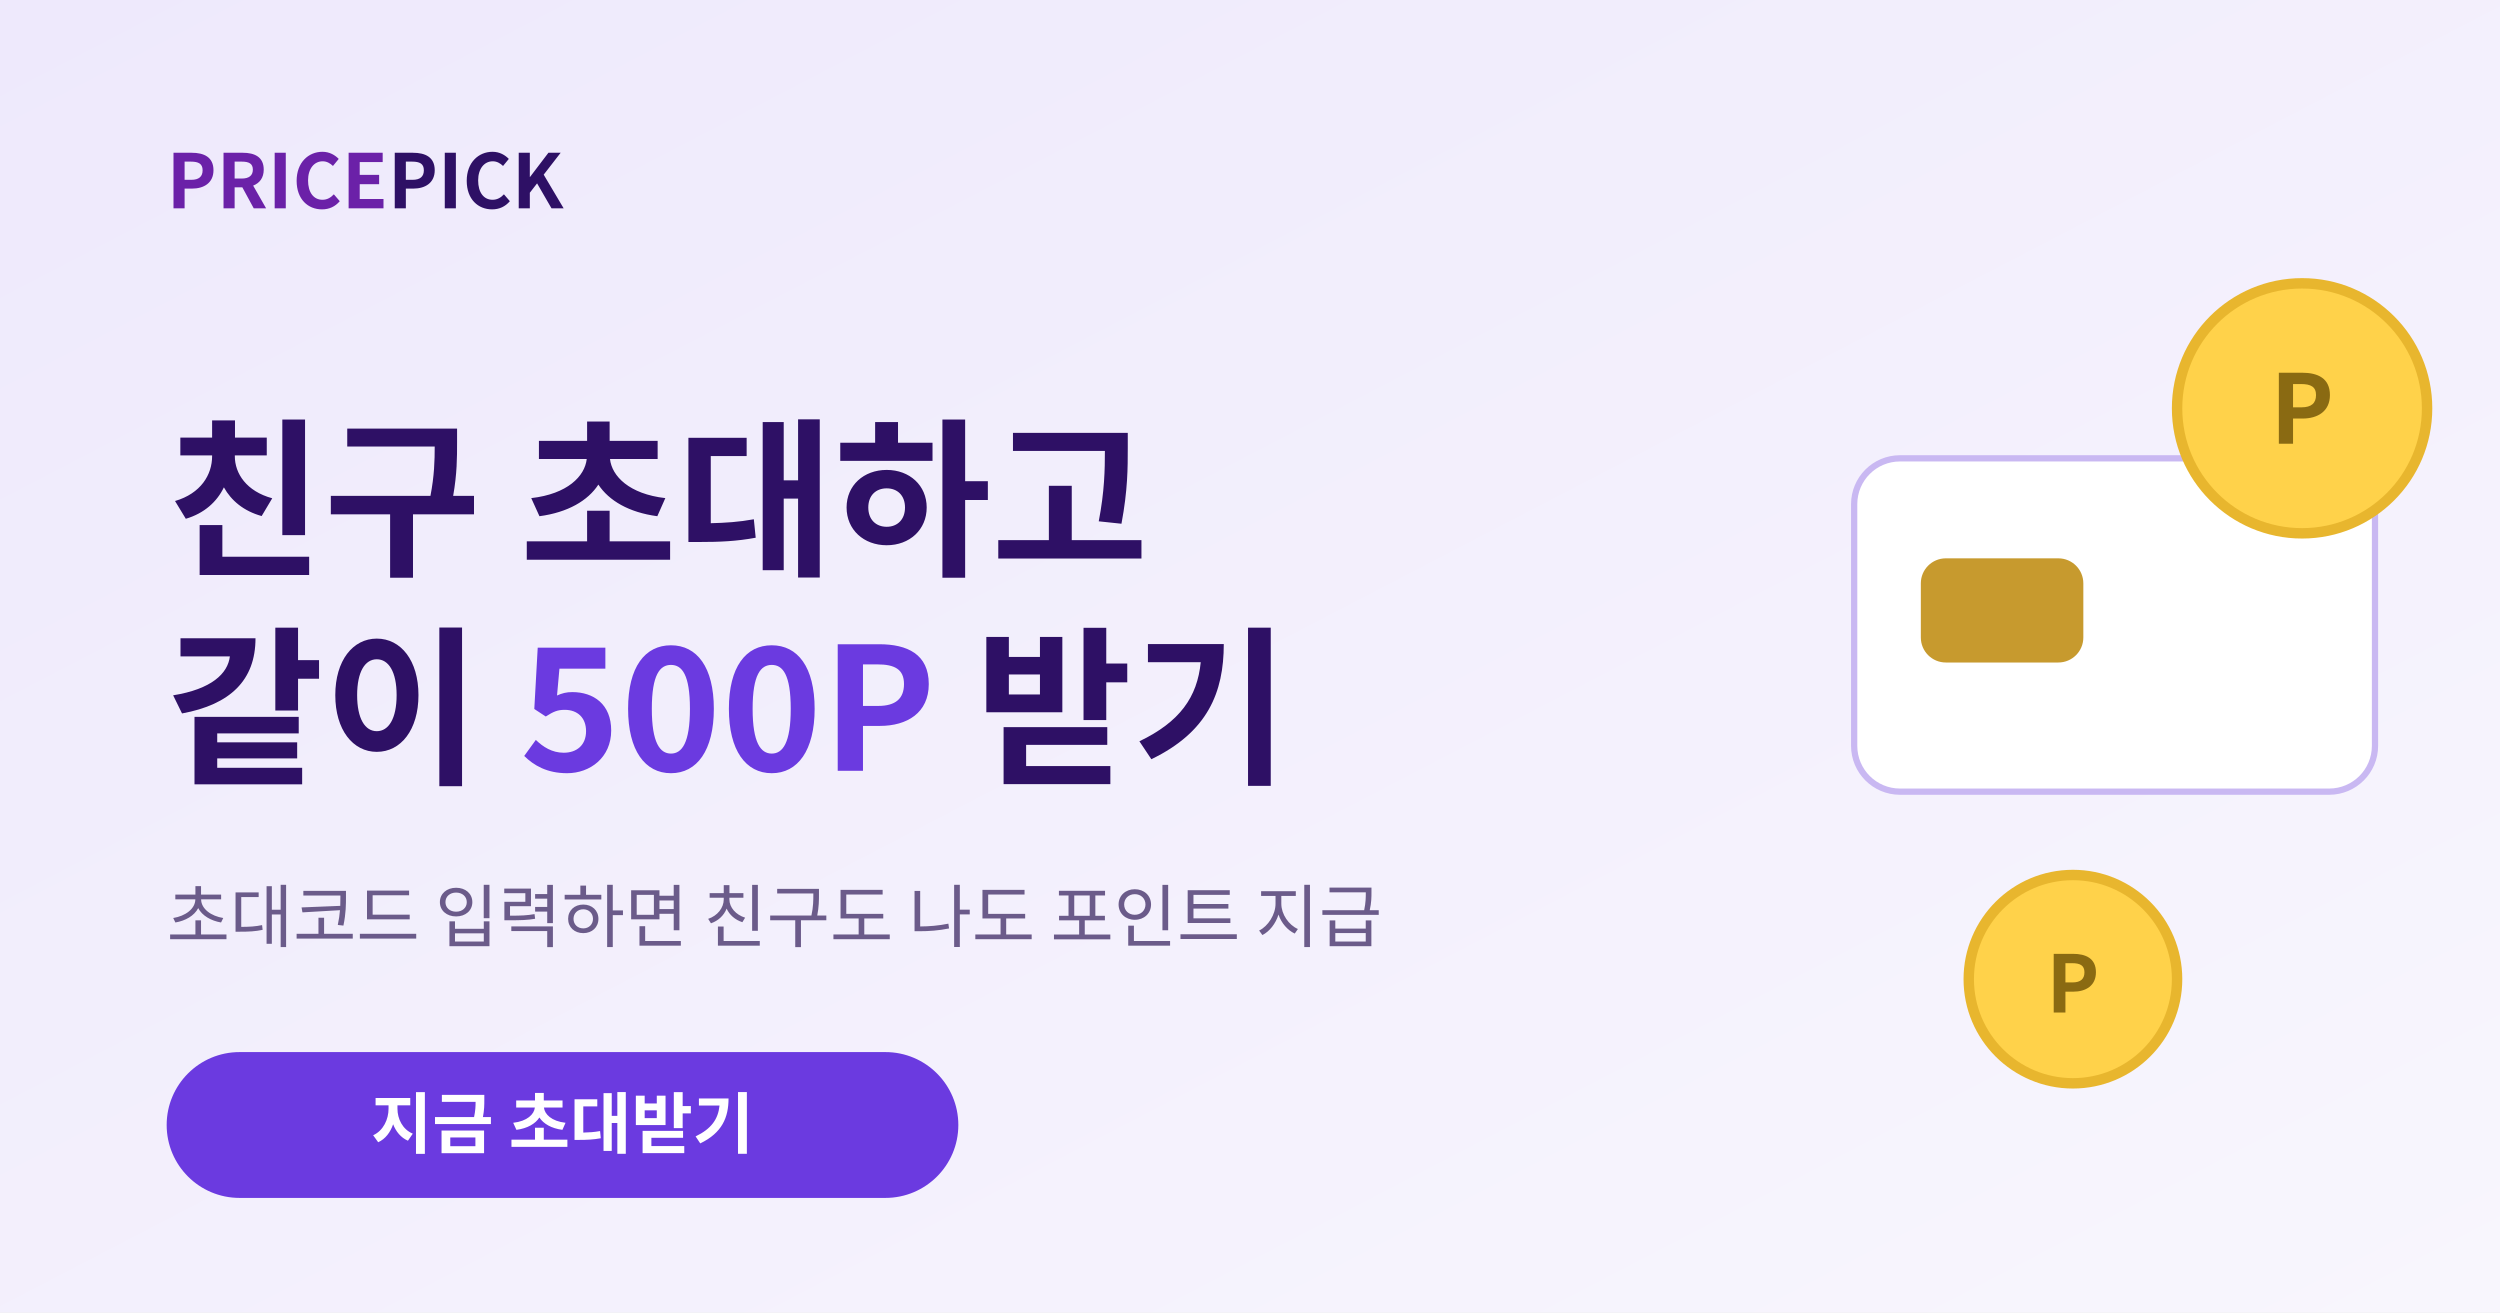
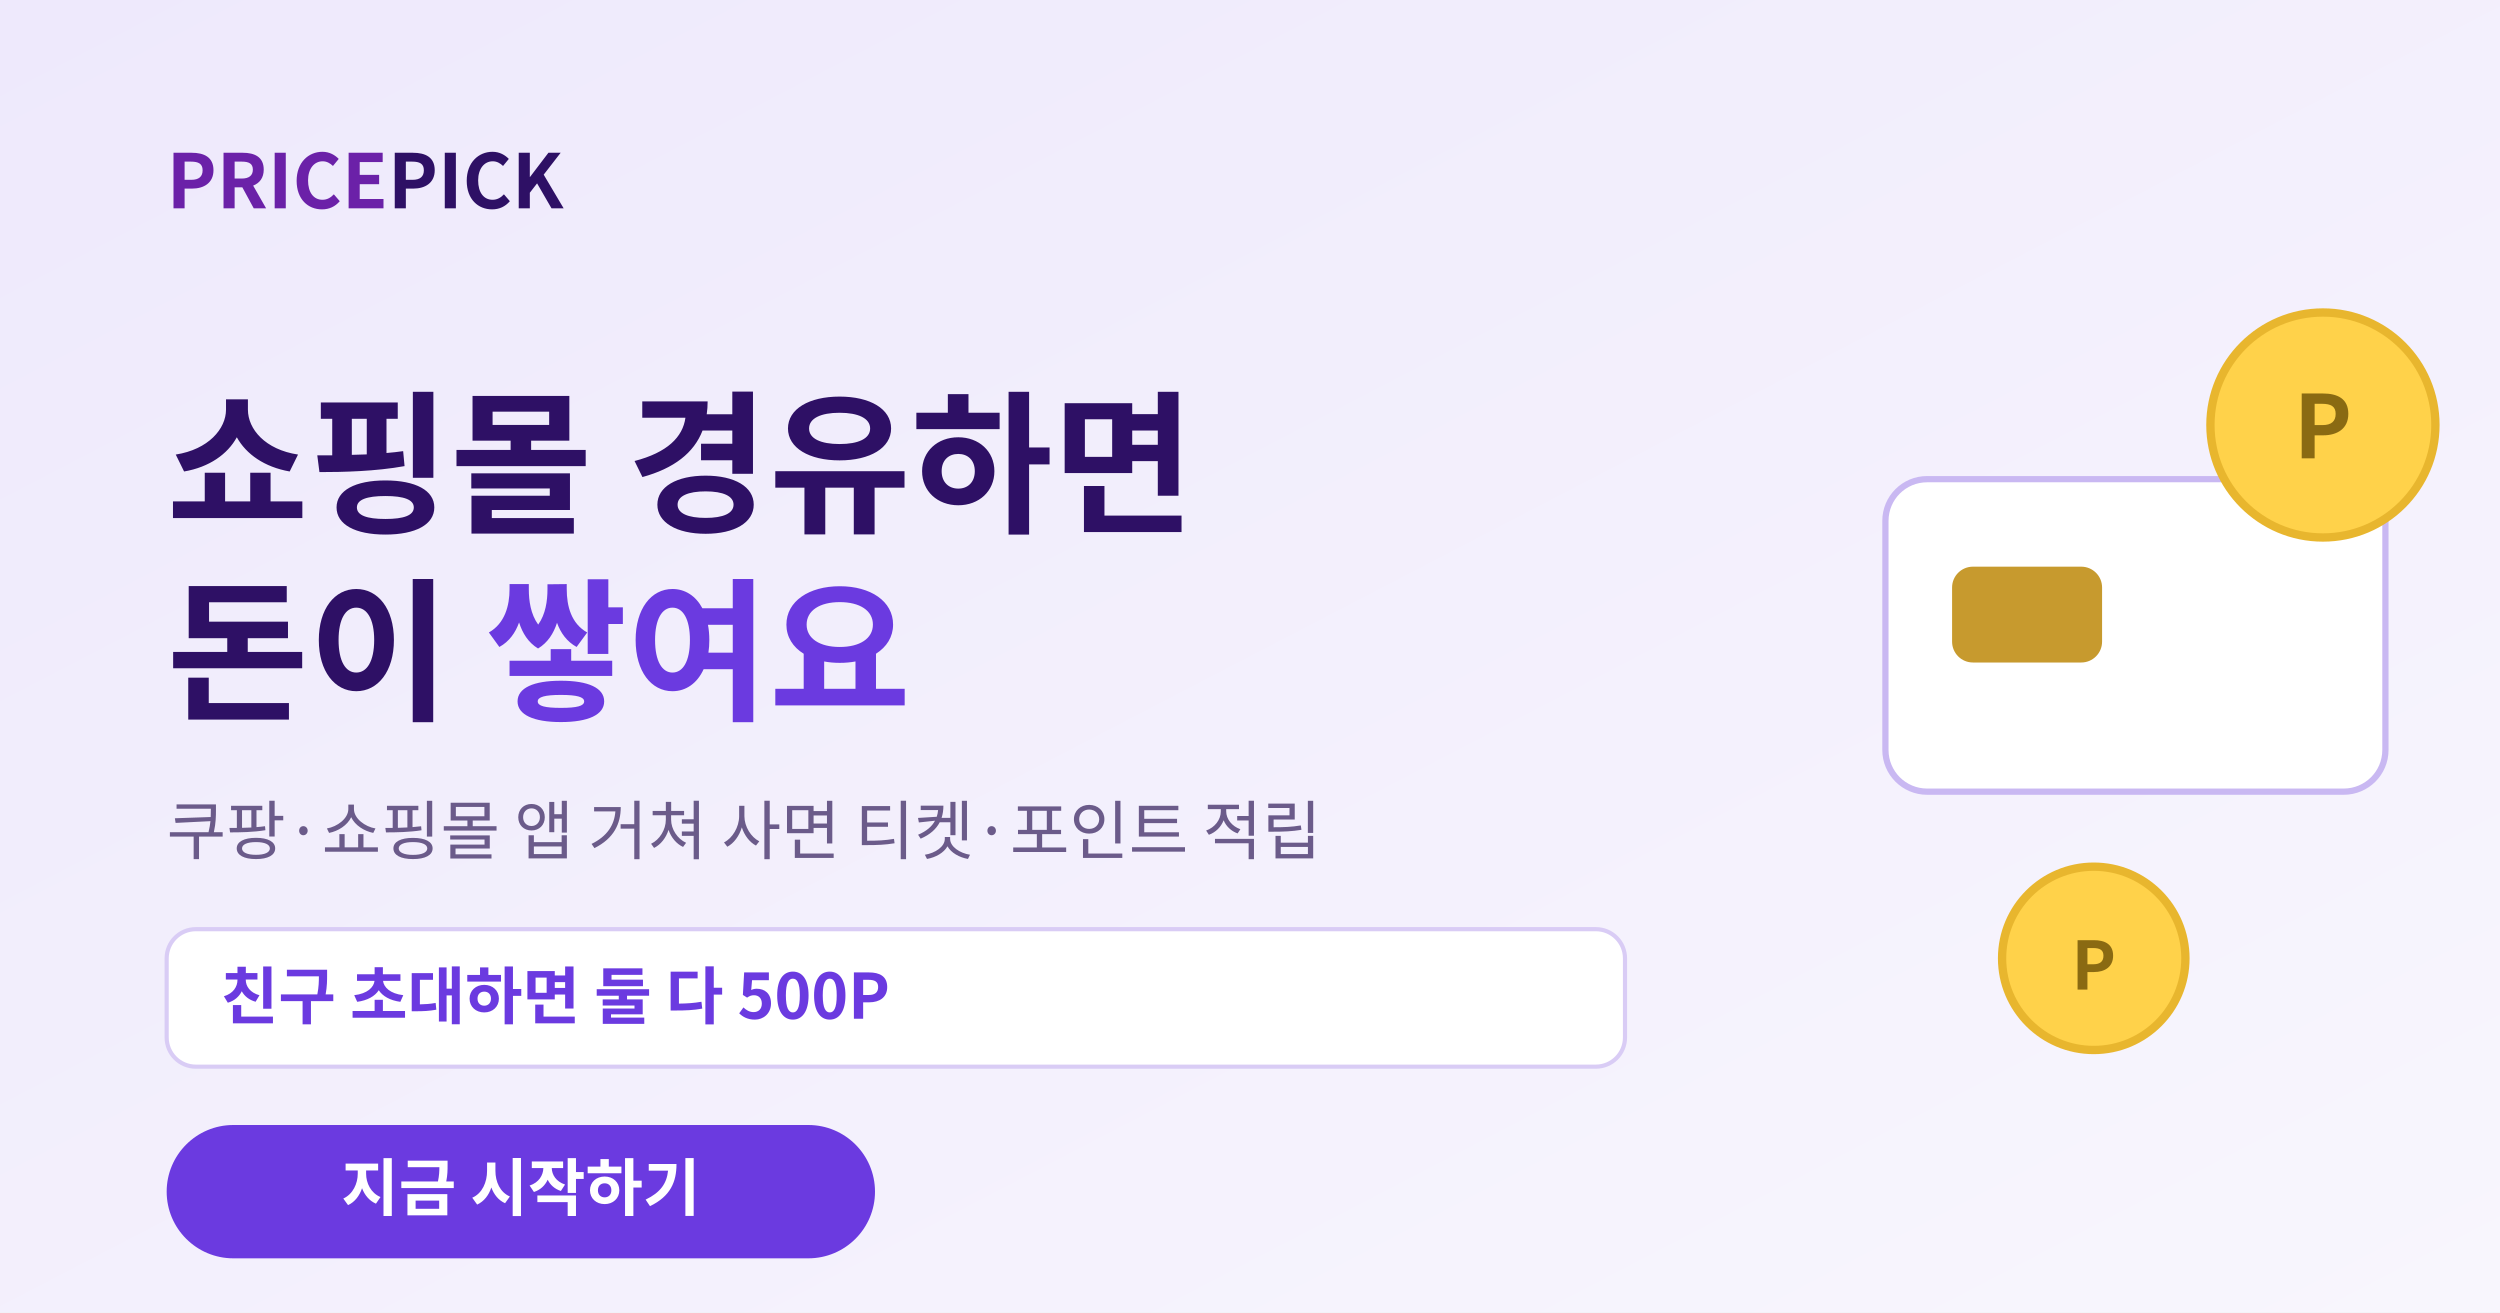
<svg xmlns="http://www.w3.org/2000/svg" width="1200" height="630" viewBox="0 0 1200 630" font-family="Apple SD Gothic Neo, Noto Sans CJK KR, Pretendard, sans-serif">
  <defs>
-     <linearGradient id="gA" x1="0" y1="0" x2="1" y2="1">
+     <linearGradient id="g1" x1="0" y1="0" x2="1" y2="1">
      <stop offset="0" stop-color="#EEE9FC" />
      <stop offset="1" stop-color="#F8F6FD" />
    </linearGradient>
  </defs>
-   <rect width="1200" height="630" fill="url(#gA)" />
+   <rect width="1200" height="630" fill="url(#g1)" />
  <text x="80" y="100" font-size="36" font-weight="700" fill="#6B21A8">PRICE<tspan fill="#2E1065">PICK</tspan>
  </text>
-   <text x="80" y="270" font-size="82" font-weight="700" fill="#2E1065">친구 초대하고</text>
-   <text x="80" y="370" font-size="82" font-weight="700" fill="#2E1065">같이 <tspan fill="#6B3AE0">500P</tspan> 받기</text>
-   <text x="80" y="452" font-size="33" fill="#6B5B8A">초대코드 입력하면 친구도 나도 포인트 지급</text>
-   <rect x="80" y="505" width="380" height="70" rx="35" fill="#6B3AE0" />
-   <text x="270" y="551" font-size="32" font-weight="700" fill="#ffffff" text-anchor="middle">지금 초대받기</text>
-   <g transform="translate(860,150)">
-     <rect x="30" y="70" width="250" height="160" rx="22" fill="#ffffff" stroke="#C9B8F2" stroke-width="3" />
-     <rect x="62" y="118" width="78" height="50" rx="12" fill="#C79A2E" />
-     <circle cx="245" cy="46" r="60" fill="#FFD24A" stroke="#E8B62E" stroke-width="5" />
-     <text x="245" y="63" font-size="46" font-weight="700" fill="#8A6A12" text-anchor="middle">P</text>
-     <circle cx="135" cy="320" r="50" fill="#FFD24A" stroke="#E8B62E" stroke-width="5" />
-     <text x="135" y="336" font-size="38" font-weight="700" fill="#8A6A12" text-anchor="middle">P</text>
+   <text x="80" y="250" font-size="74" font-weight="700" fill="#2E1065">쇼핑몰 경유하면</text>
+   <text x="80" y="340" font-size="74" font-weight="700" fill="#2E1065">돈이 <tspan fill="#6B3AE0">쌓여요</tspan>
+   </text>
+   <text x="80" y="410" font-size="31" fill="#6B5B8A">쿠팡·쇼핑몰 앱 거쳐 사면 티켓·포인트 적립</text>
+   <rect x="80" y="446" width="700" height="66" rx="14" fill="#ffffff" stroke="#D9CCF5" stroke-width="2" />
+   <text x="106" y="489" font-size="30" font-weight="700" fill="#6B3AE0">친구 초대하면 둘 다 500P</text>
+   <rect x="80" y="540" width="340" height="64" rx="32" fill="#6B3AE0" />
+   <text x="250" y="581" font-size="30" font-weight="700" fill="#ffffff" text-anchor="middle">지금 시작하기</text>
+   <g transform="translate(885,160)">
+     <rect x="20" y="70" width="240" height="150" rx="20" fill="#ffffff" stroke="#C9B8F2" stroke-width="3" />
+     <rect x="52" y="112" width="72" height="46" rx="10" fill="#C79A2E" />
+     <circle cx="230" cy="44" r="54" fill="#FFD24A" stroke="#E8B62E" stroke-width="4" />
+     <text x="230" y="60" font-size="42" font-weight="700" fill="#8A6A12" text-anchor="middle">P</text>
+     <circle cx="120" cy="300" r="44" fill="#FFD24A" stroke="#E8B62E" stroke-width="4" />
+     <text x="120" y="315" font-size="32" font-weight="700" fill="#8A6A12" text-anchor="middle">P</text>
  </g>
</svg>
